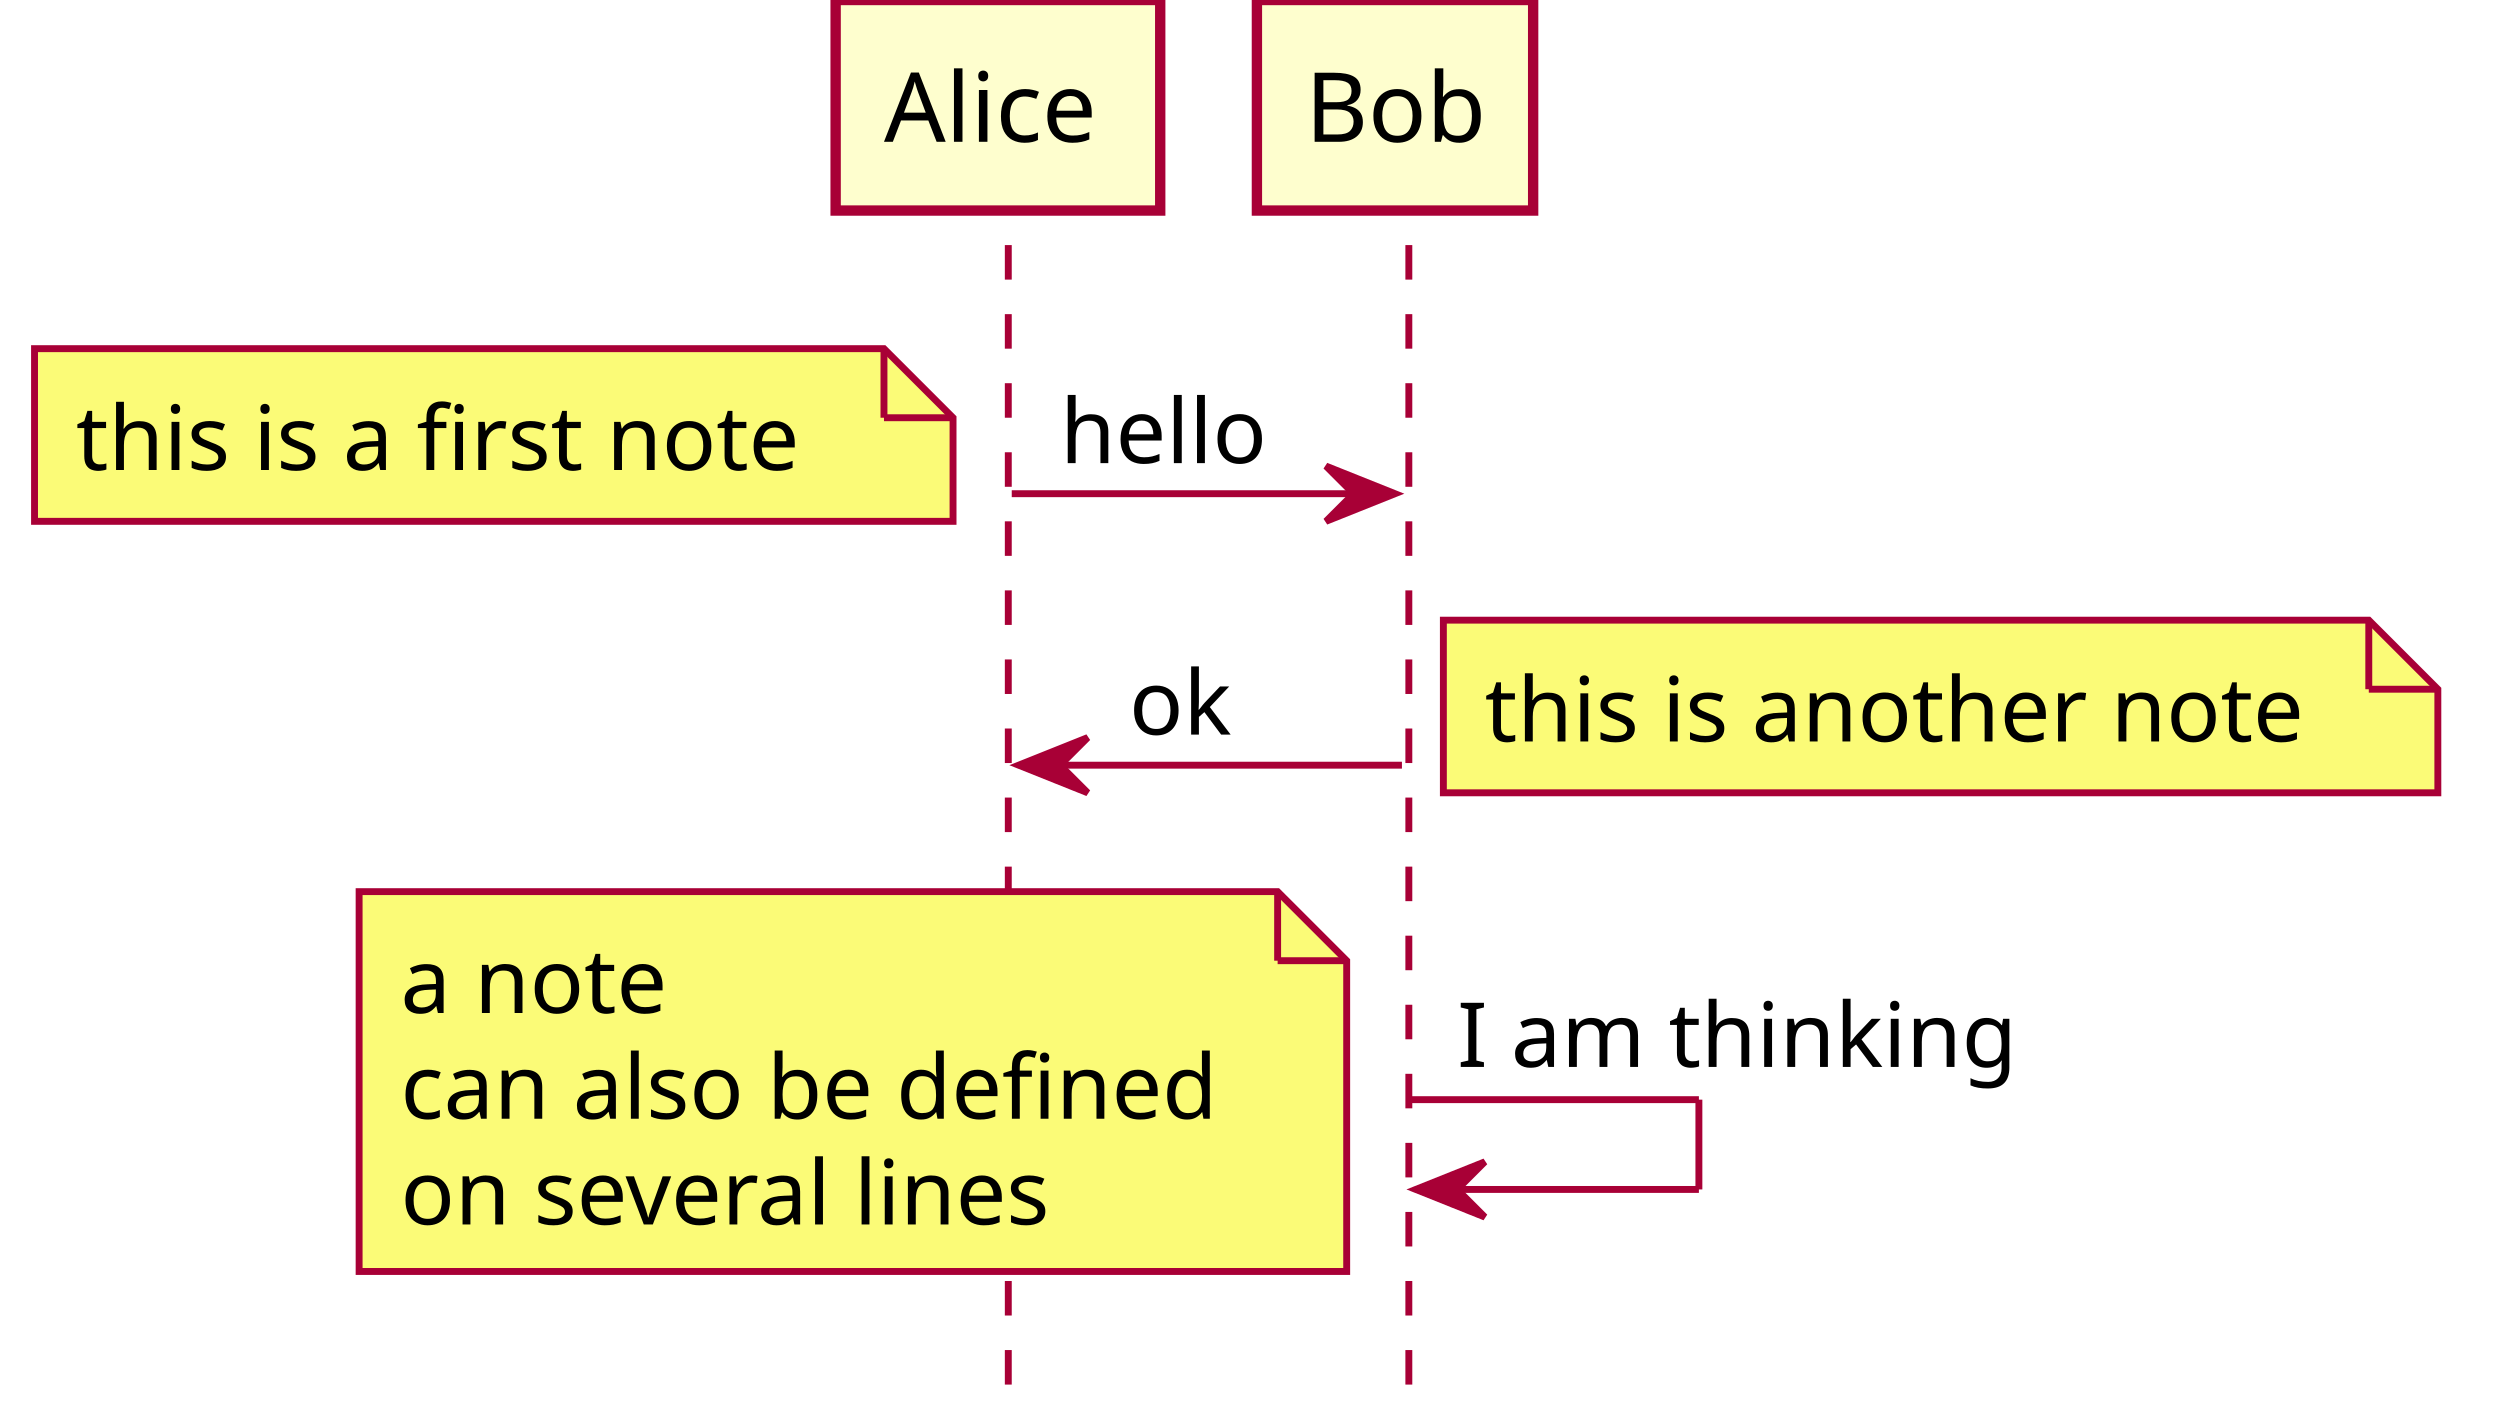
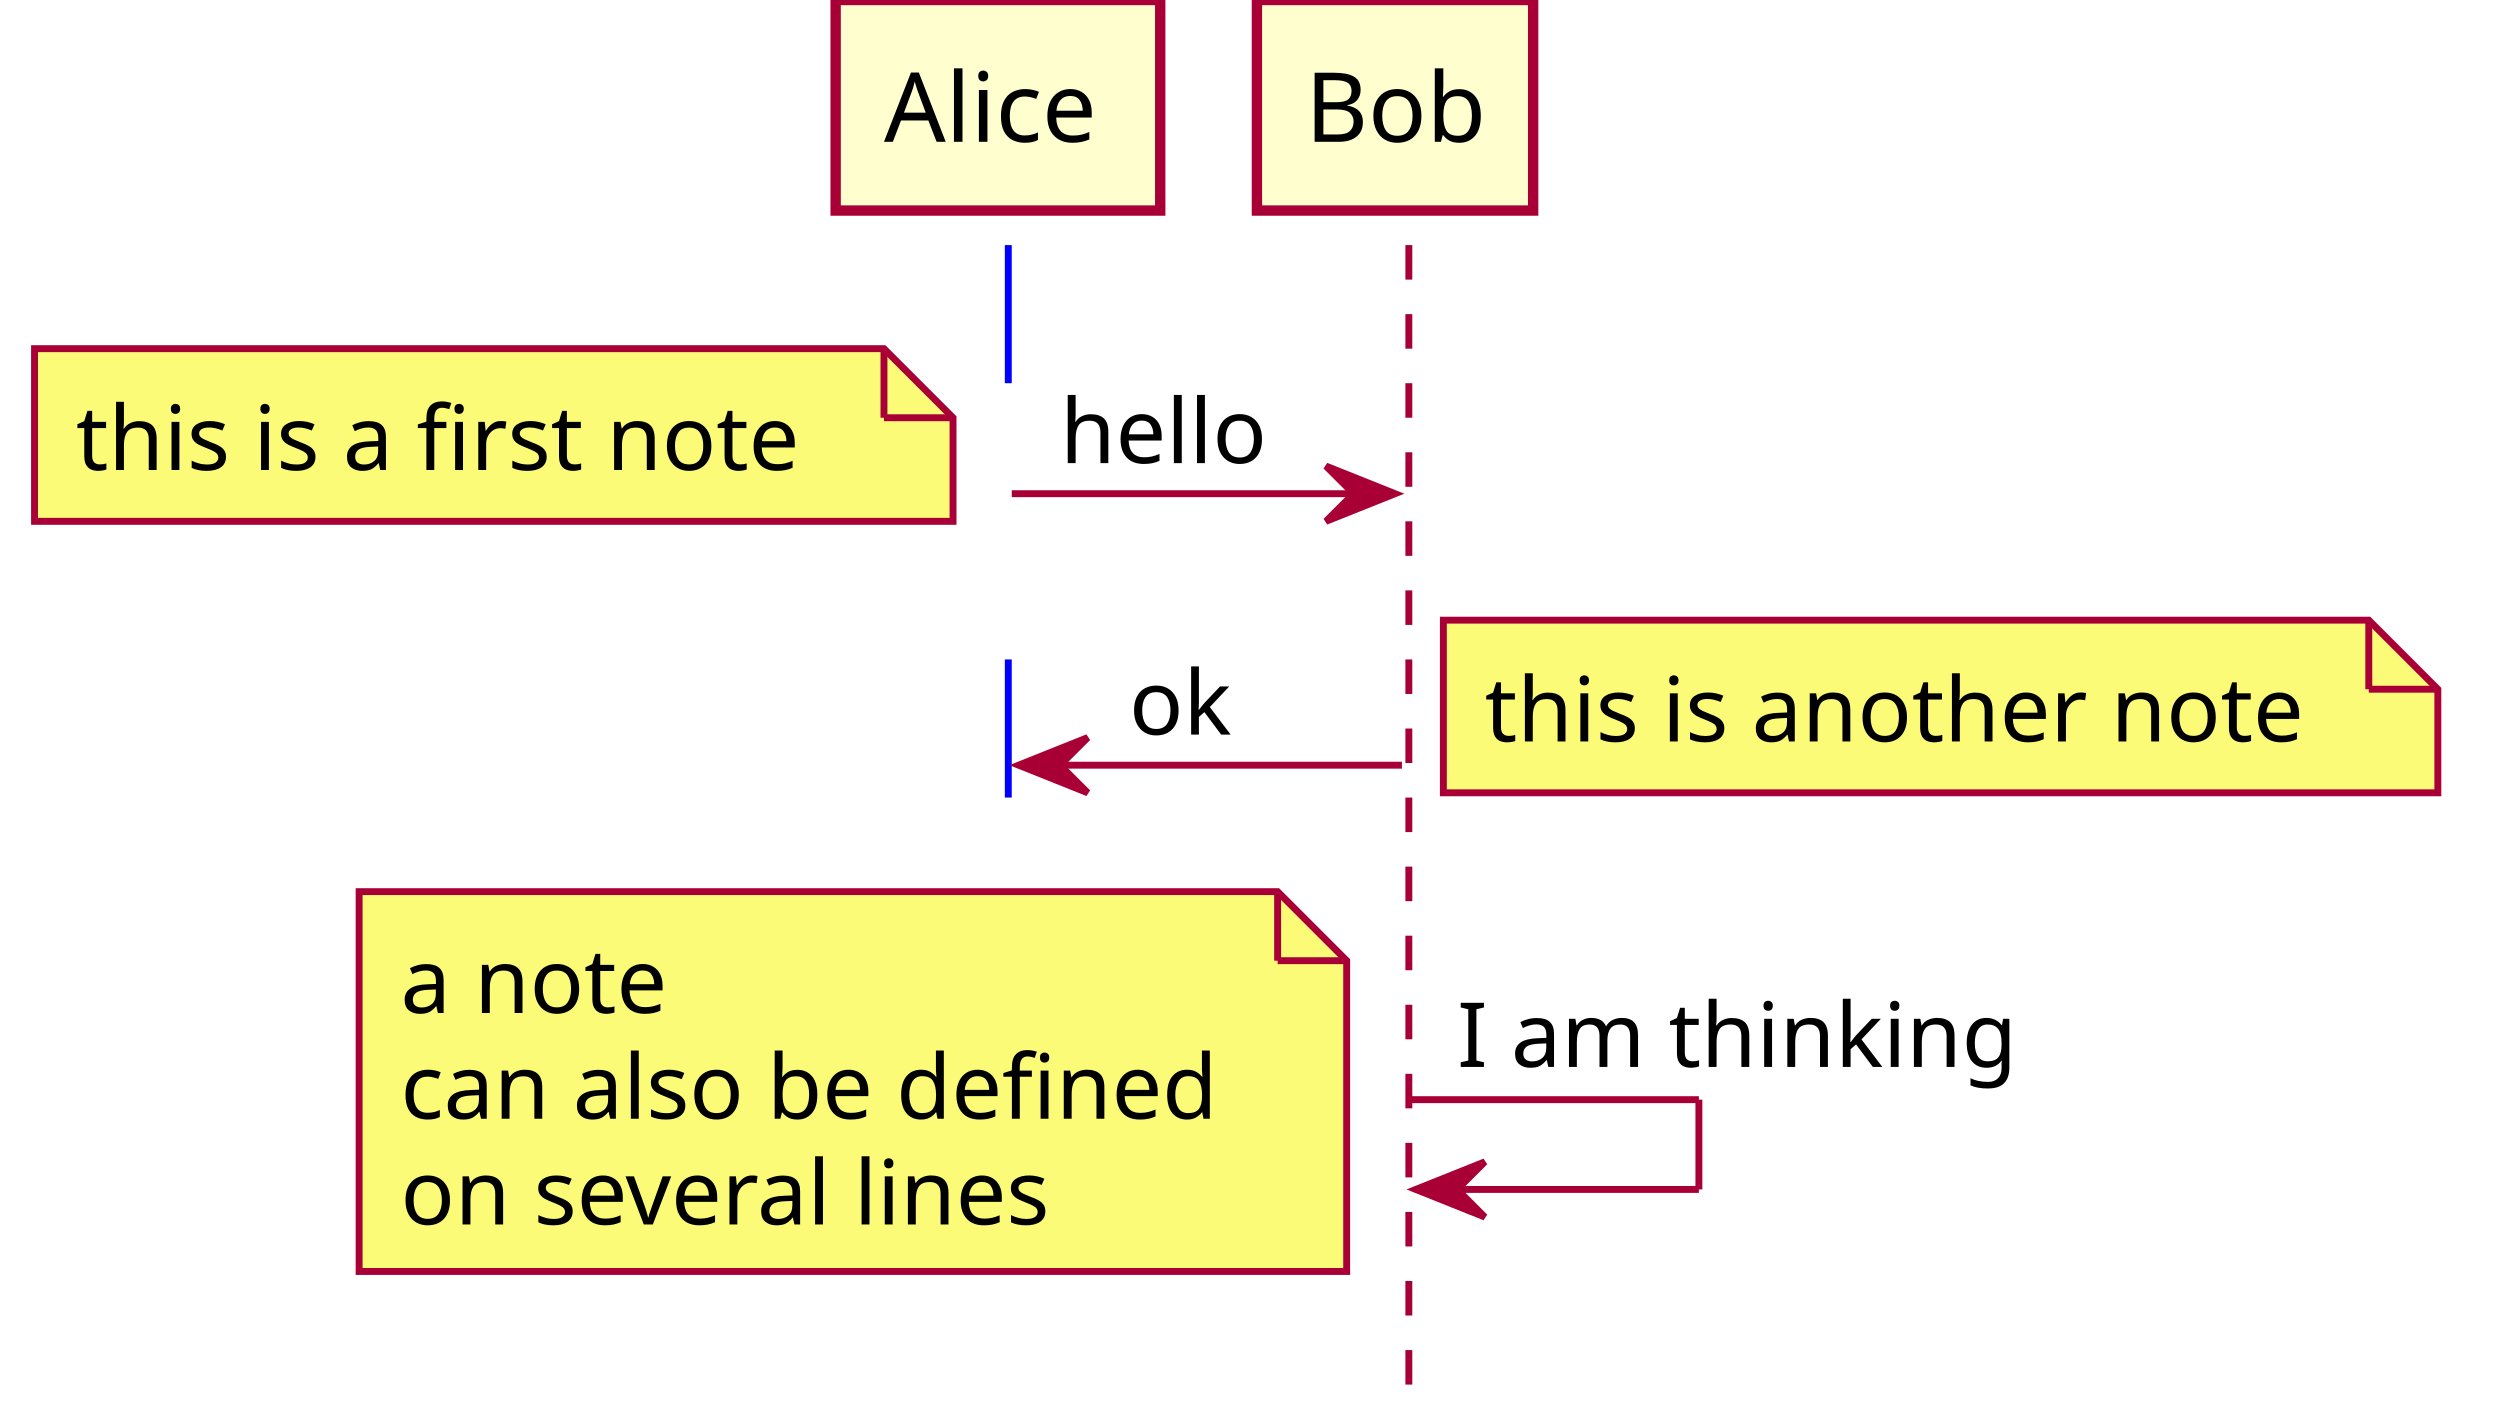
<svg xmlns="http://www.w3.org/2000/svg" height="205pt" style="width:362px;height:205px;" version="1.1" viewBox="0 0 362 205" width="362pt">
  <g>
-     <line style="stroke: #A80036; stroke-width: 1.0; stroke-dasharray: 5.0,5.0;" x1="146" x2="146" y1="35.488" y2="204.041" />
+     <line style="stroke: blue; stroke-width: 1.0; stroke-dasharray: 20,40;" x1="146" x2="146" y1="35.488" y2="204.041" />
    <line style="stroke: #A80036; stroke-width: 1.0; stroke-dasharray: 5.0,5.0;" x1="204" x2="204" y1="35.488" y2="204.041" />
    <rect fill="#FEFECE" height="30.488" style="stroke: #A80036; stroke-width: 1.5;" width="47" x="121" y="0" />
    <text fill="#000000" font-family="sans-serif" font-size="14" lengthAdjust="spacingAndGlyphs" textLength="33" x="128" y="20.535">Alice</text>
    <rect fill="#FEFECE" height="30.488" style="stroke: #A80036; stroke-width: 1.5;" width="40" x="182" y="0" />
    <text fill="#000000" font-family="sans-serif" font-size="14" lengthAdjust="spacingAndGlyphs" textLength="26" x="189" y="20.535">Bob</text>
    <polygon fill="#A80036" points="192,67.488,202,71.488,192,75.488,196,71.488" style="stroke: #A80036; stroke-width: 1.0;" />
    <line style="stroke: #A80036; stroke-width: 1.0;" x1="146.5" x2="198" y1="71.488" y2="71.488" />
    <text fill="#000000" font-family="sans-serif" font-size="13" lengthAdjust="spacingAndGlyphs" textLength="31" x="153.5" y="67.057">hello</text>
    <polygon fill="#FBFB77" points="5,50.488,5,75.488,138,75.488,138,60.488,128,50.488,5,50.488" style="stroke: #A80036; stroke-width: 1.0;" />
    <line style="stroke: #A80036; stroke-width: 1.0;" x1="128" x2="128" y1="50.488" y2="60.488" />
    <line style="stroke: #A80036; stroke-width: 1.0;" x1="138" x2="128" y1="60.488" y2="60.488" />
    <text fill="#000000" font-family="sans-serif" font-size="13" lengthAdjust="spacingAndGlyphs" textLength="112" x="11" y="68.057">this is a first note</text>
    <polygon fill="#A80036" points="157.5,106.799,147.5,110.799,157.5,114.799,153.5,110.799" style="stroke: #A80036; stroke-width: 1.0;" />
    <line style="stroke: #A80036; stroke-width: 1.0;" x1="151.5" x2="203" y1="110.799" y2="110.799" />
    <text fill="#000000" font-family="sans-serif" font-size="13" lengthAdjust="spacingAndGlyphs" textLength="16" x="163.5" y="106.367">ok</text>
    <polygon fill="#FBFB77" points="209,89.799,209,114.799,353,114.799,353,99.799,343,89.799,209,89.799" style="stroke: #A80036; stroke-width: 1.0;" />
    <line style="stroke: #A80036; stroke-width: 1.0;" x1="343" x2="343" y1="89.799" y2="99.799" />
    <line style="stroke: #A80036; stroke-width: 1.0;" x1="353" x2="343" y1="99.799" y2="99.799" />
    <text fill="#000000" font-family="sans-serif" font-size="13" lengthAdjust="spacingAndGlyphs" textLength="123" x="215" y="107.367">this is another note</text>
    <line style="stroke: #A80036; stroke-width: 1.0;" x1="204" x2="246" y1="159.231" y2="159.231" />
    <line style="stroke: #A80036; stroke-width: 1.0;" x1="246" x2="246" y1="159.231" y2="172.231" />
    <line style="stroke: #A80036; stroke-width: 1.0;" x1="205" x2="246" y1="172.231" y2="172.231" />
    <polygon fill="#A80036" points="215,168.231,205,172.231,215,176.231,211,172.231" style="stroke: #A80036; stroke-width: 1.0;" />
    <text fill="#000000" font-family="sans-serif" font-size="13" lengthAdjust="spacingAndGlyphs" textLength="84" x="211" y="154.488">I am thinking</text>
    <polygon fill="#FBFB77" points="52,129.109,52,184.109,195,184.109,195,139.109,185,129.109,52,129.109" style="stroke: #A80036; stroke-width: 1.0;" />
    <line style="stroke: #A80036; stroke-width: 1.0;" x1="185" x2="185" y1="129.109" y2="139.109" />
    <line style="stroke: #A80036; stroke-width: 1.0;" x1="195" x2="185" y1="139.109" y2="139.109" />
    <text fill="#000000" font-family="sans-serif" font-size="13" lengthAdjust="spacingAndGlyphs" textLength="39" x="58" y="146.678">a note</text>
    <text fill="#000000" font-family="sans-serif" font-size="13" lengthAdjust="spacingAndGlyphs" textLength="122" x="58" y="161.988">can also be defined</text>
    <text fill="#000000" font-family="sans-serif" font-size="13" lengthAdjust="spacingAndGlyphs" textLength="98" x="58" y="177.299">on several lines</text>
  </g>
</svg>
